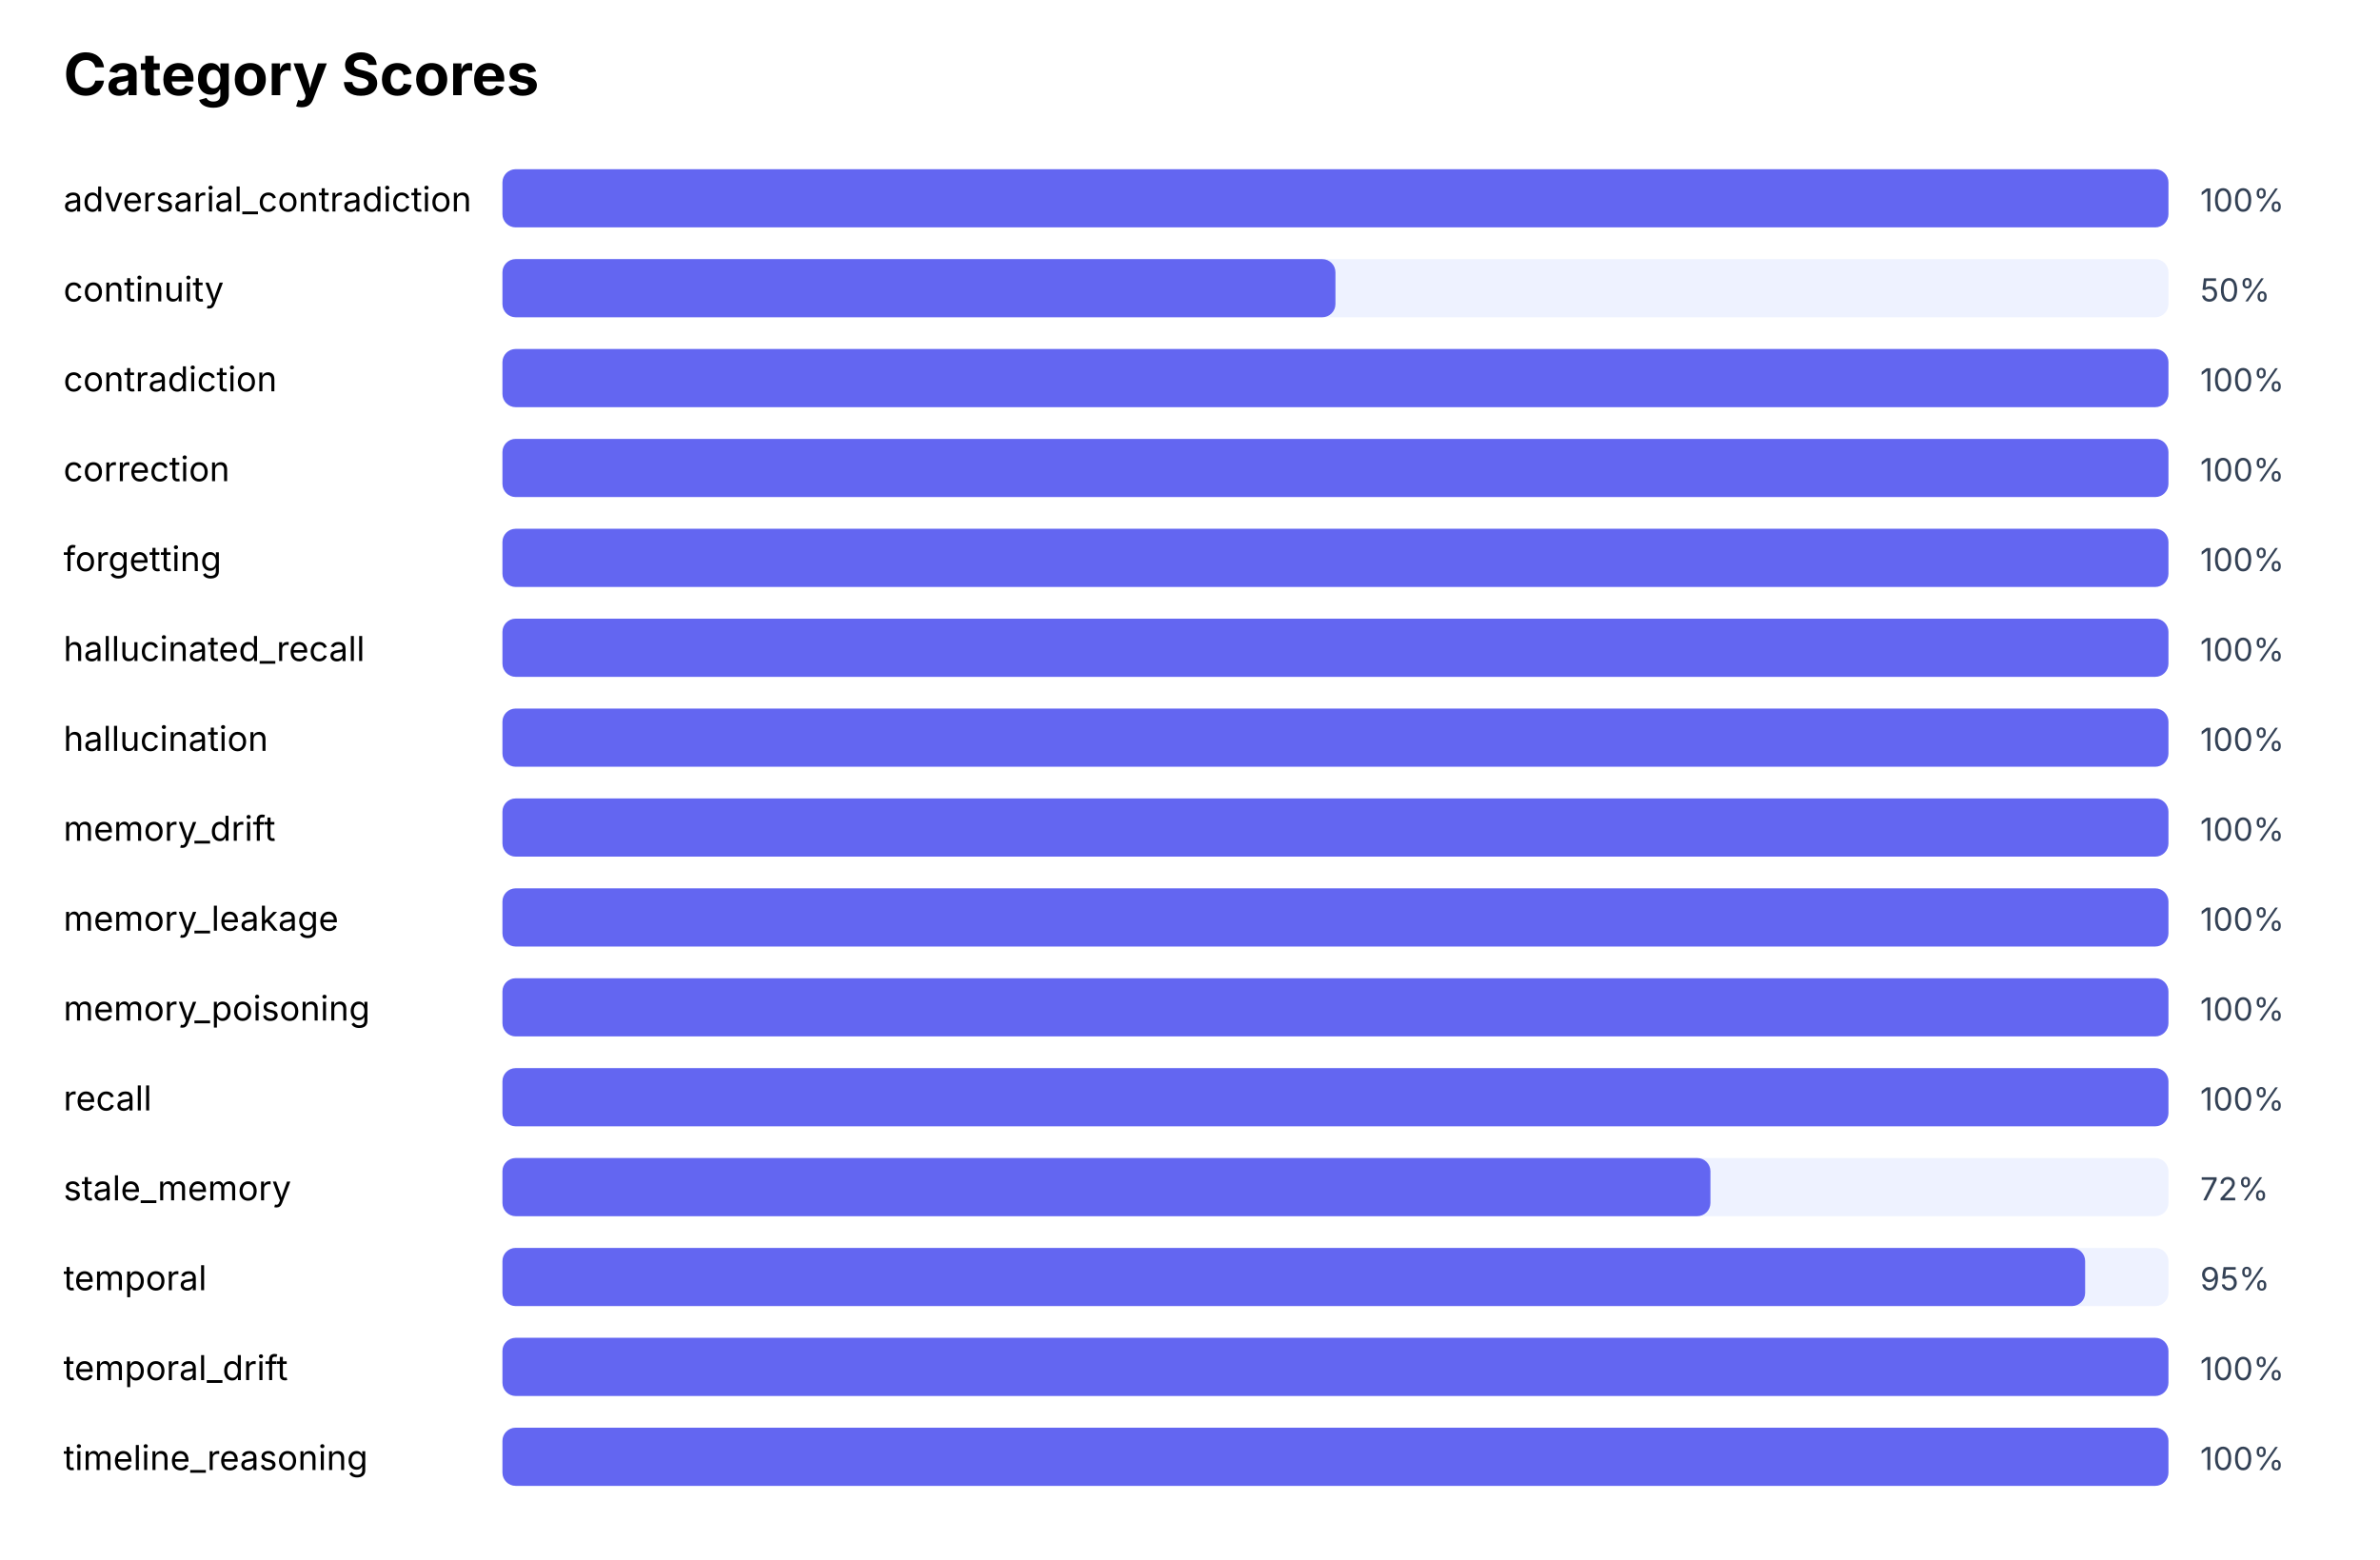
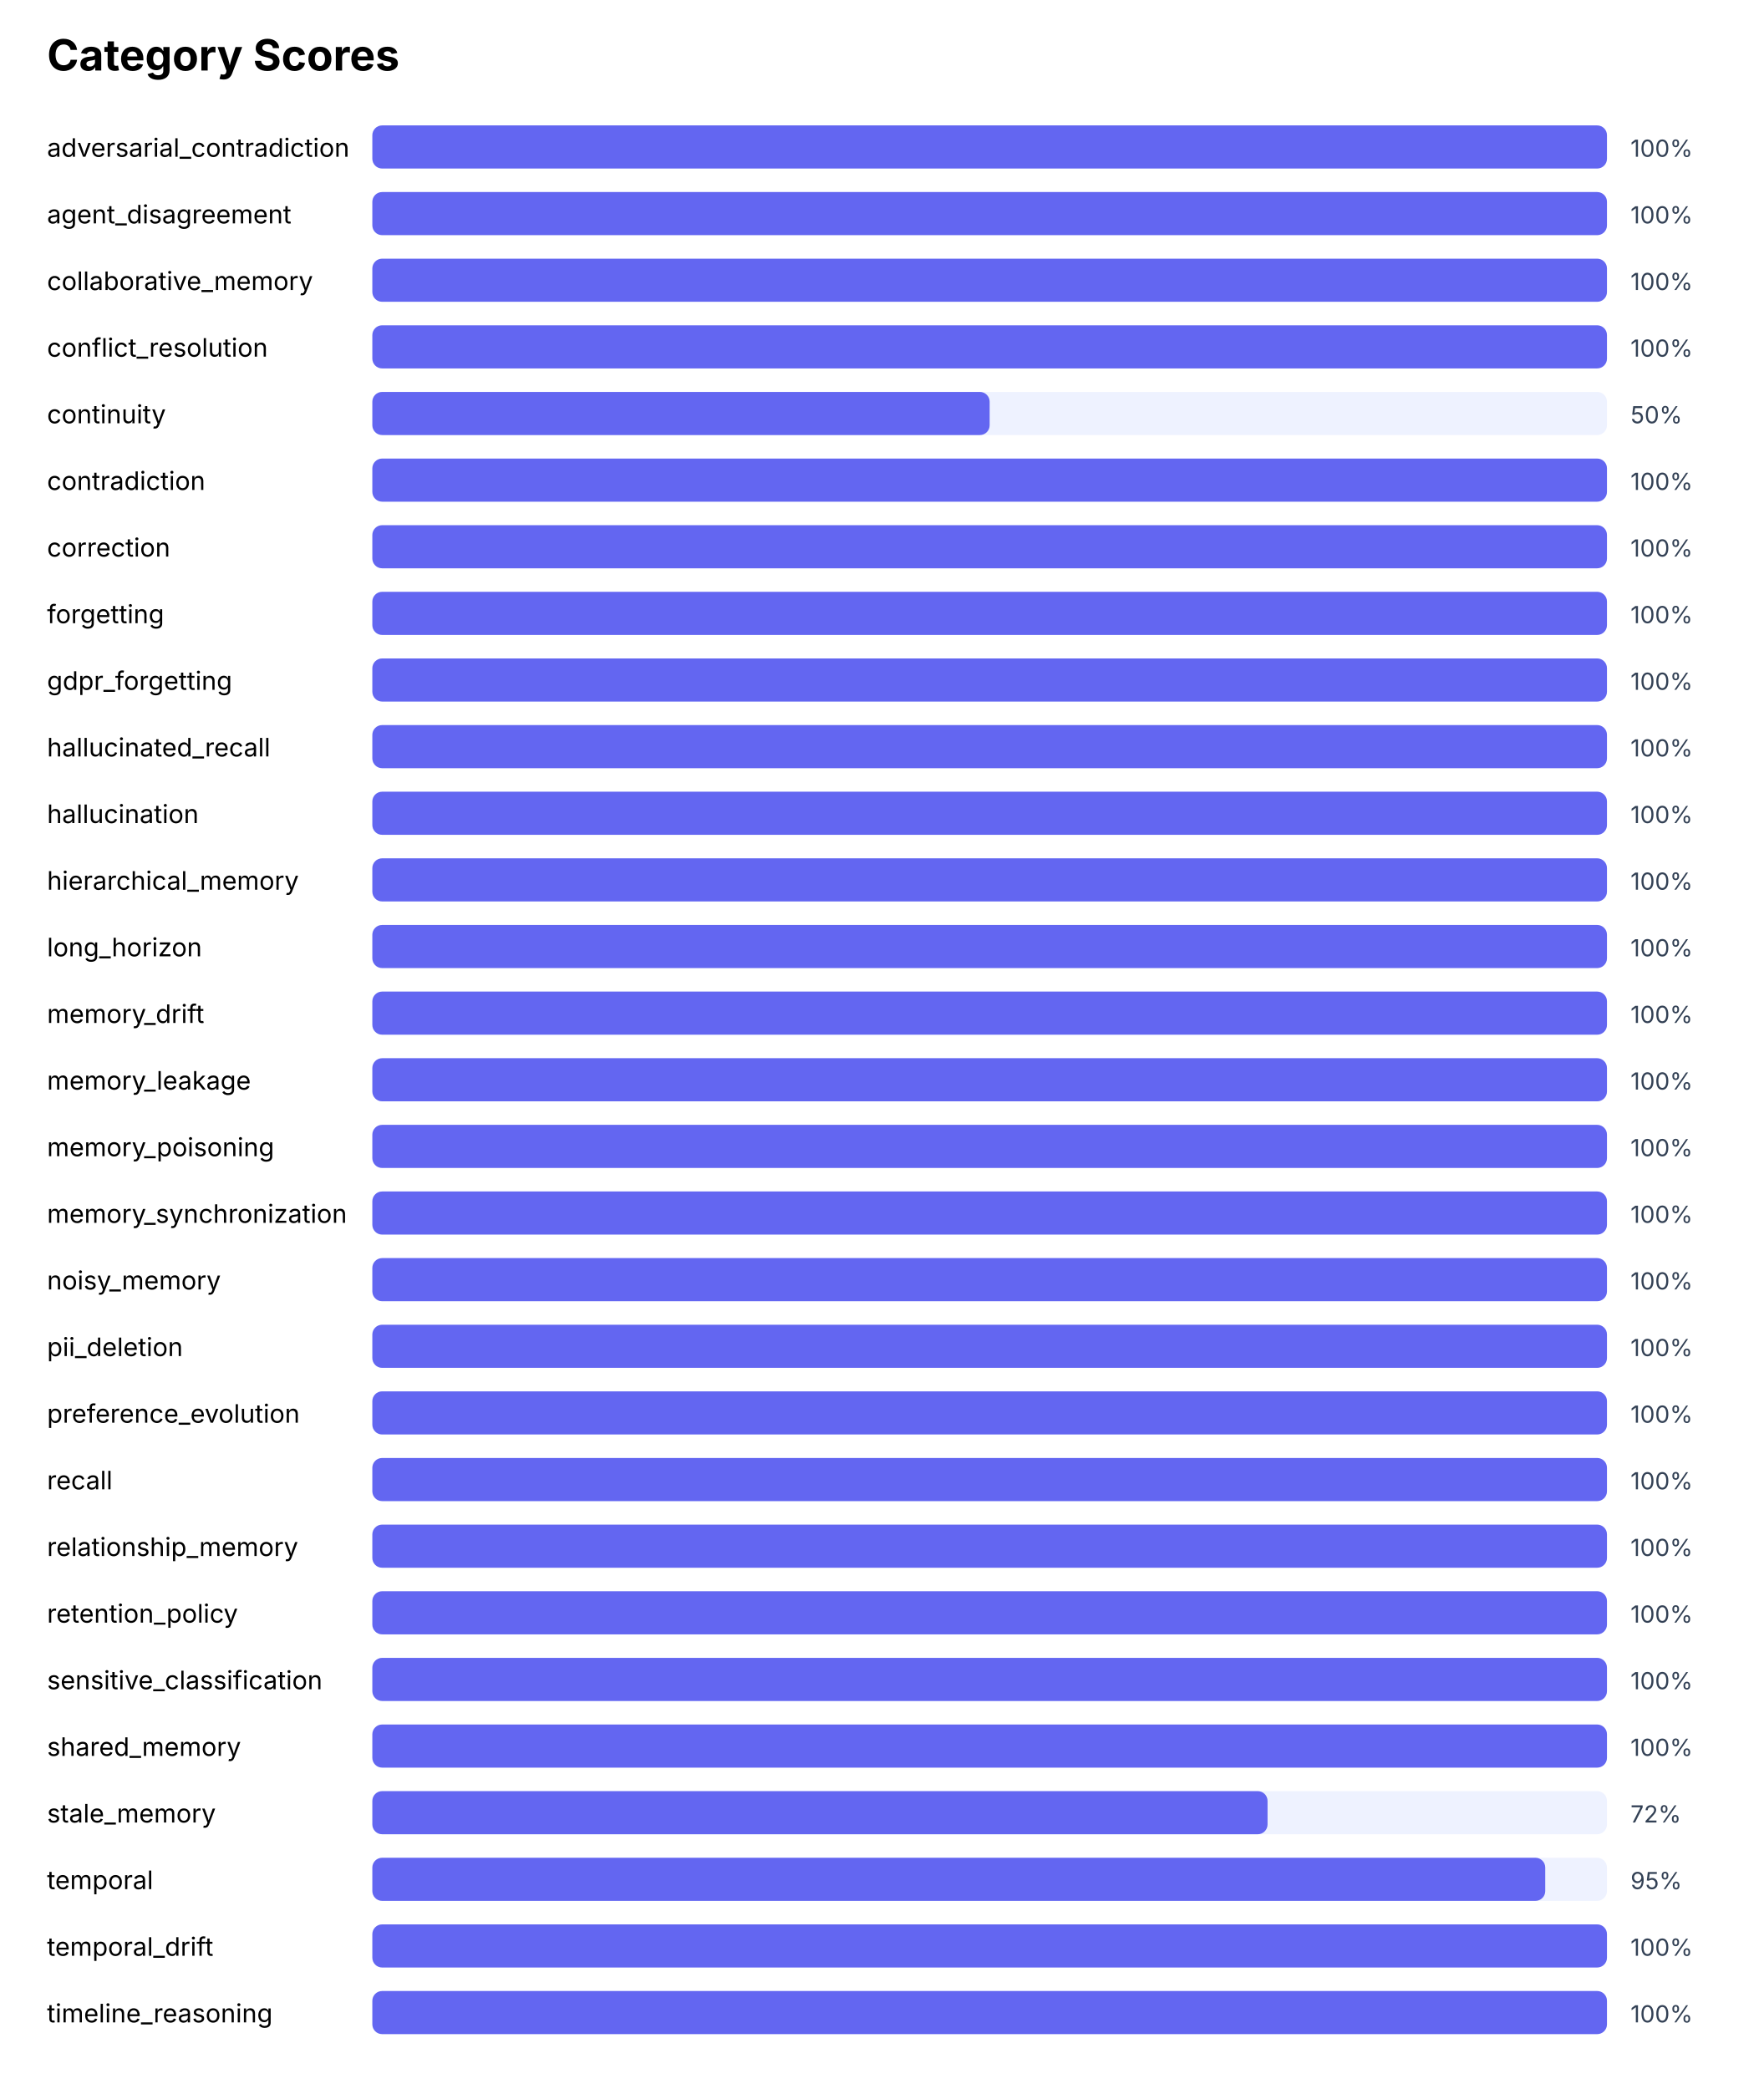
- <svg xmlns="http://www.w3.org/2000/svg" width="900" height="590" viewBox="0 0 900 590" role="img">
+ <svg xmlns="http://www.w3.org/2000/svg" width="900" height="1066" viewBox="0 0 900 1066" role="img">
  <style>text{font-family:Inter,Arial,sans-serif}.title{font-size:22px;font-weight:700}.label{font-size:13px}.value{font-size:12px;fill:#334155}.bar{fill:#6366f1}.bg{fill:#eef2ff}</style>
  <text class="title" x="24" y="36">Category Scores</text>
  <text class="label" x="24" y="80">adversarial_contradiction</text>
  <rect class="bg" x="190" y="64" width="630.0" height="22.0" rx="5" />
  <rect class="bar" x="190" y="64" width="630.0" height="22.0" rx="5" />
  <text class="value" x="832.0" y="80.0">100%</text>
-   <text class="label" x="24" y="114">continuity</text>
+   <text class="label" x="24" y="114">agent_disagreement</text>
  <rect class="bg" x="190" y="98" width="630.0" height="22.0" rx="5" />
-   <rect class="bar" x="190" y="98" width="315.0" height="22.0" rx="5" />
-   <text class="value" x="832.0" y="114.0">50%</text>
-   <text class="label" x="24" y="148">contradiction</text>
+   <rect class="bar" x="190" y="98" width="630.0" height="22.0" rx="5" />
+   <text class="value" x="832.0" y="114.0">100%</text>
+   <text class="label" x="24" y="148">collaborative_memory</text>
  <rect class="bg" x="190" y="132" width="630.0" height="22.0" rx="5" />
  <rect class="bar" x="190" y="132" width="630.0" height="22.0" rx="5" />
  <text class="value" x="832.0" y="148.0">100%</text>
-   <text class="label" x="24" y="182">correction</text>
+   <text class="label" x="24" y="182">conflict_resolution</text>
  <rect class="bg" x="190" y="166" width="630.0" height="22.0" rx="5" />
  <rect class="bar" x="190" y="166" width="630.0" height="22.0" rx="5" />
  <text class="value" x="832.0" y="182.0">100%</text>
-   <text class="label" x="24" y="216">forgetting</text>
+   <text class="label" x="24" y="216">continuity</text>
  <rect class="bg" x="190" y="200" width="630.0" height="22.0" rx="5" />
-   <rect class="bar" x="190" y="200" width="630.0" height="22.0" rx="5" />
-   <text class="value" x="832.0" y="216.0">100%</text>
-   <text class="label" x="24" y="250">hallucinated_recall</text>
+   <rect class="bar" x="190" y="200" width="315.0" height="22.0" rx="5" />
+   <text class="value" x="832.0" y="216.0">50%</text>
+   <text class="label" x="24" y="250">contradiction</text>
  <rect class="bg" x="190" y="234" width="630.0" height="22.0" rx="5" />
  <rect class="bar" x="190" y="234" width="630.0" height="22.0" rx="5" />
  <text class="value" x="832.0" y="250.0">100%</text>
-   <text class="label" x="24" y="284">hallucination</text>
+   <text class="label" x="24" y="284">correction</text>
  <rect class="bg" x="190" y="268" width="630.0" height="22.0" rx="5" />
  <rect class="bar" x="190" y="268" width="630.0" height="22.0" rx="5" />
  <text class="value" x="832.0" y="284.0">100%</text>
-   <text class="label" x="24" y="318">memory_drift</text>
+   <text class="label" x="24" y="318">forgetting</text>
  <rect class="bg" x="190" y="302" width="630.0" height="22.0" rx="5" />
  <rect class="bar" x="190" y="302" width="630.0" height="22.0" rx="5" />
  <text class="value" x="832.0" y="318.0">100%</text>
-   <text class="label" x="24" y="352">memory_leakage</text>
+   <text class="label" x="24" y="352">gdpr_forgetting</text>
  <rect class="bg" x="190" y="336" width="630.0" height="22.0" rx="5" />
  <rect class="bar" x="190" y="336" width="630.0" height="22.0" rx="5" />
  <text class="value" x="832.0" y="352.0">100%</text>
-   <text class="label" x="24" y="386">memory_poisoning</text>
+   <text class="label" x="24" y="386">hallucinated_recall</text>
  <rect class="bg" x="190" y="370" width="630.0" height="22.0" rx="5" />
  <rect class="bar" x="190" y="370" width="630.0" height="22.0" rx="5" />
  <text class="value" x="832.0" y="386.0">100%</text>
-   <text class="label" x="24" y="420">recall</text>
+   <text class="label" x="24" y="420">hallucination</text>
  <rect class="bg" x="190" y="404" width="630.0" height="22.0" rx="5" />
  <rect class="bar" x="190" y="404" width="630.0" height="22.0" rx="5" />
  <text class="value" x="832.0" y="420.0">100%</text>
-   <text class="label" x="24" y="454">stale_memory</text>
+   <text class="label" x="24" y="454">hierarchical_memory</text>
  <rect class="bg" x="190" y="438" width="630.0" height="22.0" rx="5" />
-   <rect class="bar" x="190" y="438" width="456.8" height="22.0" rx="5" />
-   <text class="value" x="832.0" y="454.0">72%</text>
-   <text class="label" x="24" y="488">temporal</text>
+   <rect class="bar" x="190" y="438" width="630.0" height="22.0" rx="5" />
+   <text class="value" x="832.0" y="454.0">100%</text>
+   <text class="label" x="24" y="488">long_horizon</text>
  <rect class="bg" x="190" y="472" width="630.0" height="22.0" rx="5" />
-   <rect class="bar" x="190" y="472" width="598.5" height="22.0" rx="5" />
-   <text class="value" x="832.0" y="488.0">95%</text>
-   <text class="label" x="24" y="522">temporal_drift</text>
+   <rect class="bar" x="190" y="472" width="630.0" height="22.0" rx="5" />
+   <text class="value" x="832.0" y="488.0">100%</text>
+   <text class="label" x="24" y="522">memory_drift</text>
  <rect class="bg" x="190" y="506" width="630.0" height="22.0" rx="5" />
  <rect class="bar" x="190" y="506" width="630.0" height="22.0" rx="5" />
  <text class="value" x="832.0" y="522.0">100%</text>
-   <text class="label" x="24" y="556">timeline_reasoning</text>
+   <text class="label" x="24" y="556">memory_leakage</text>
  <rect class="bg" x="190" y="540" width="630.0" height="22.0" rx="5" />
  <rect class="bar" x="190" y="540" width="630.0" height="22.0" rx="5" />
  <text class="value" x="832.0" y="556.0">100%</text>
+   <text class="label" x="24" y="590">memory_poisoning</text>
+   <rect class="bg" x="190" y="574" width="630.0" height="22.0" rx="5" />
+   <rect class="bar" x="190" y="574" width="630.0" height="22.0" rx="5" />
+   <text class="value" x="832.0" y="590.0">100%</text>
+   <text class="label" x="24" y="624">memory_synchronization</text>
+   <rect class="bg" x="190" y="608" width="630.0" height="22.0" rx="5" />
+   <rect class="bar" x="190" y="608" width="630.0" height="22.0" rx="5" />
+   <text class="value" x="832.0" y="624.0">100%</text>
+   <text class="label" x="24" y="658">noisy_memory</text>
+   <rect class="bg" x="190" y="642" width="630.0" height="22.0" rx="5" />
+   <rect class="bar" x="190" y="642" width="630.0" height="22.0" rx="5" />
+   <text class="value" x="832.0" y="658.0">100%</text>
+   <text class="label" x="24" y="692">pii_deletion</text>
+   <rect class="bg" x="190" y="676" width="630.0" height="22.0" rx="5" />
+   <rect class="bar" x="190" y="676" width="630.0" height="22.0" rx="5" />
+   <text class="value" x="832.0" y="692.0">100%</text>
+   <text class="label" x="24" y="726">preference_evolution</text>
+   <rect class="bg" x="190" y="710" width="630.0" height="22.0" rx="5" />
+   <rect class="bar" x="190" y="710" width="630.0" height="22.0" rx="5" />
+   <text class="value" x="832.0" y="726.0">100%</text>
+   <text class="label" x="24" y="760">recall</text>
+   <rect class="bg" x="190" y="744" width="630.0" height="22.0" rx="5" />
+   <rect class="bar" x="190" y="744" width="630.0" height="22.0" rx="5" />
+   <text class="value" x="832.0" y="760.0">100%</text>
+   <text class="label" x="24" y="794">relationship_memory</text>
+   <rect class="bg" x="190" y="778" width="630.0" height="22.0" rx="5" />
+   <rect class="bar" x="190" y="778" width="630.0" height="22.0" rx="5" />
+   <text class="value" x="832.0" y="794.0">100%</text>
+   <text class="label" x="24" y="828">retention_policy</text>
+   <rect class="bg" x="190" y="812" width="630.0" height="22.0" rx="5" />
+   <rect class="bar" x="190" y="812" width="630.0" height="22.0" rx="5" />
+   <text class="value" x="832.0" y="828.0">100%</text>
+   <text class="label" x="24" y="862">sensitive_classification</text>
+   <rect class="bg" x="190" y="846" width="630.0" height="22.0" rx="5" />
+   <rect class="bar" x="190" y="846" width="630.0" height="22.0" rx="5" />
+   <text class="value" x="832.0" y="862.0">100%</text>
+   <text class="label" x="24" y="896">shared_memory</text>
+   <rect class="bg" x="190" y="880" width="630.0" height="22.0" rx="5" />
+   <rect class="bar" x="190" y="880" width="630.0" height="22.0" rx="5" />
+   <text class="value" x="832.0" y="896.0">100%</text>
+   <text class="label" x="24" y="930">stale_memory</text>
+   <rect class="bg" x="190" y="914" width="630.0" height="22.0" rx="5" />
+   <rect class="bar" x="190" y="914" width="456.8" height="22.0" rx="5" />
+   <text class="value" x="832.0" y="930.0">72%</text>
+   <text class="label" x="24" y="964">temporal</text>
+   <rect class="bg" x="190" y="948" width="630.0" height="22.0" rx="5" />
+   <rect class="bar" x="190" y="948" width="598.5" height="22.0" rx="5" />
+   <text class="value" x="832.0" y="964.0">95%</text>
+   <text class="label" x="24" y="998">temporal_drift</text>
+   <rect class="bg" x="190" y="982" width="630.0" height="22.0" rx="5" />
+   <rect class="bar" x="190" y="982" width="630.0" height="22.0" rx="5" />
+   <text class="value" x="832.0" y="998.0">100%</text>
+   <text class="label" x="24" y="1032">timeline_reasoning</text>
+   <rect class="bg" x="190" y="1016" width="630.0" height="22.0" rx="5" />
+   <rect class="bar" x="190" y="1016" width="630.0" height="22.0" rx="5" />
+   <text class="value" x="832.0" y="1032.0">100%</text>
</svg>
